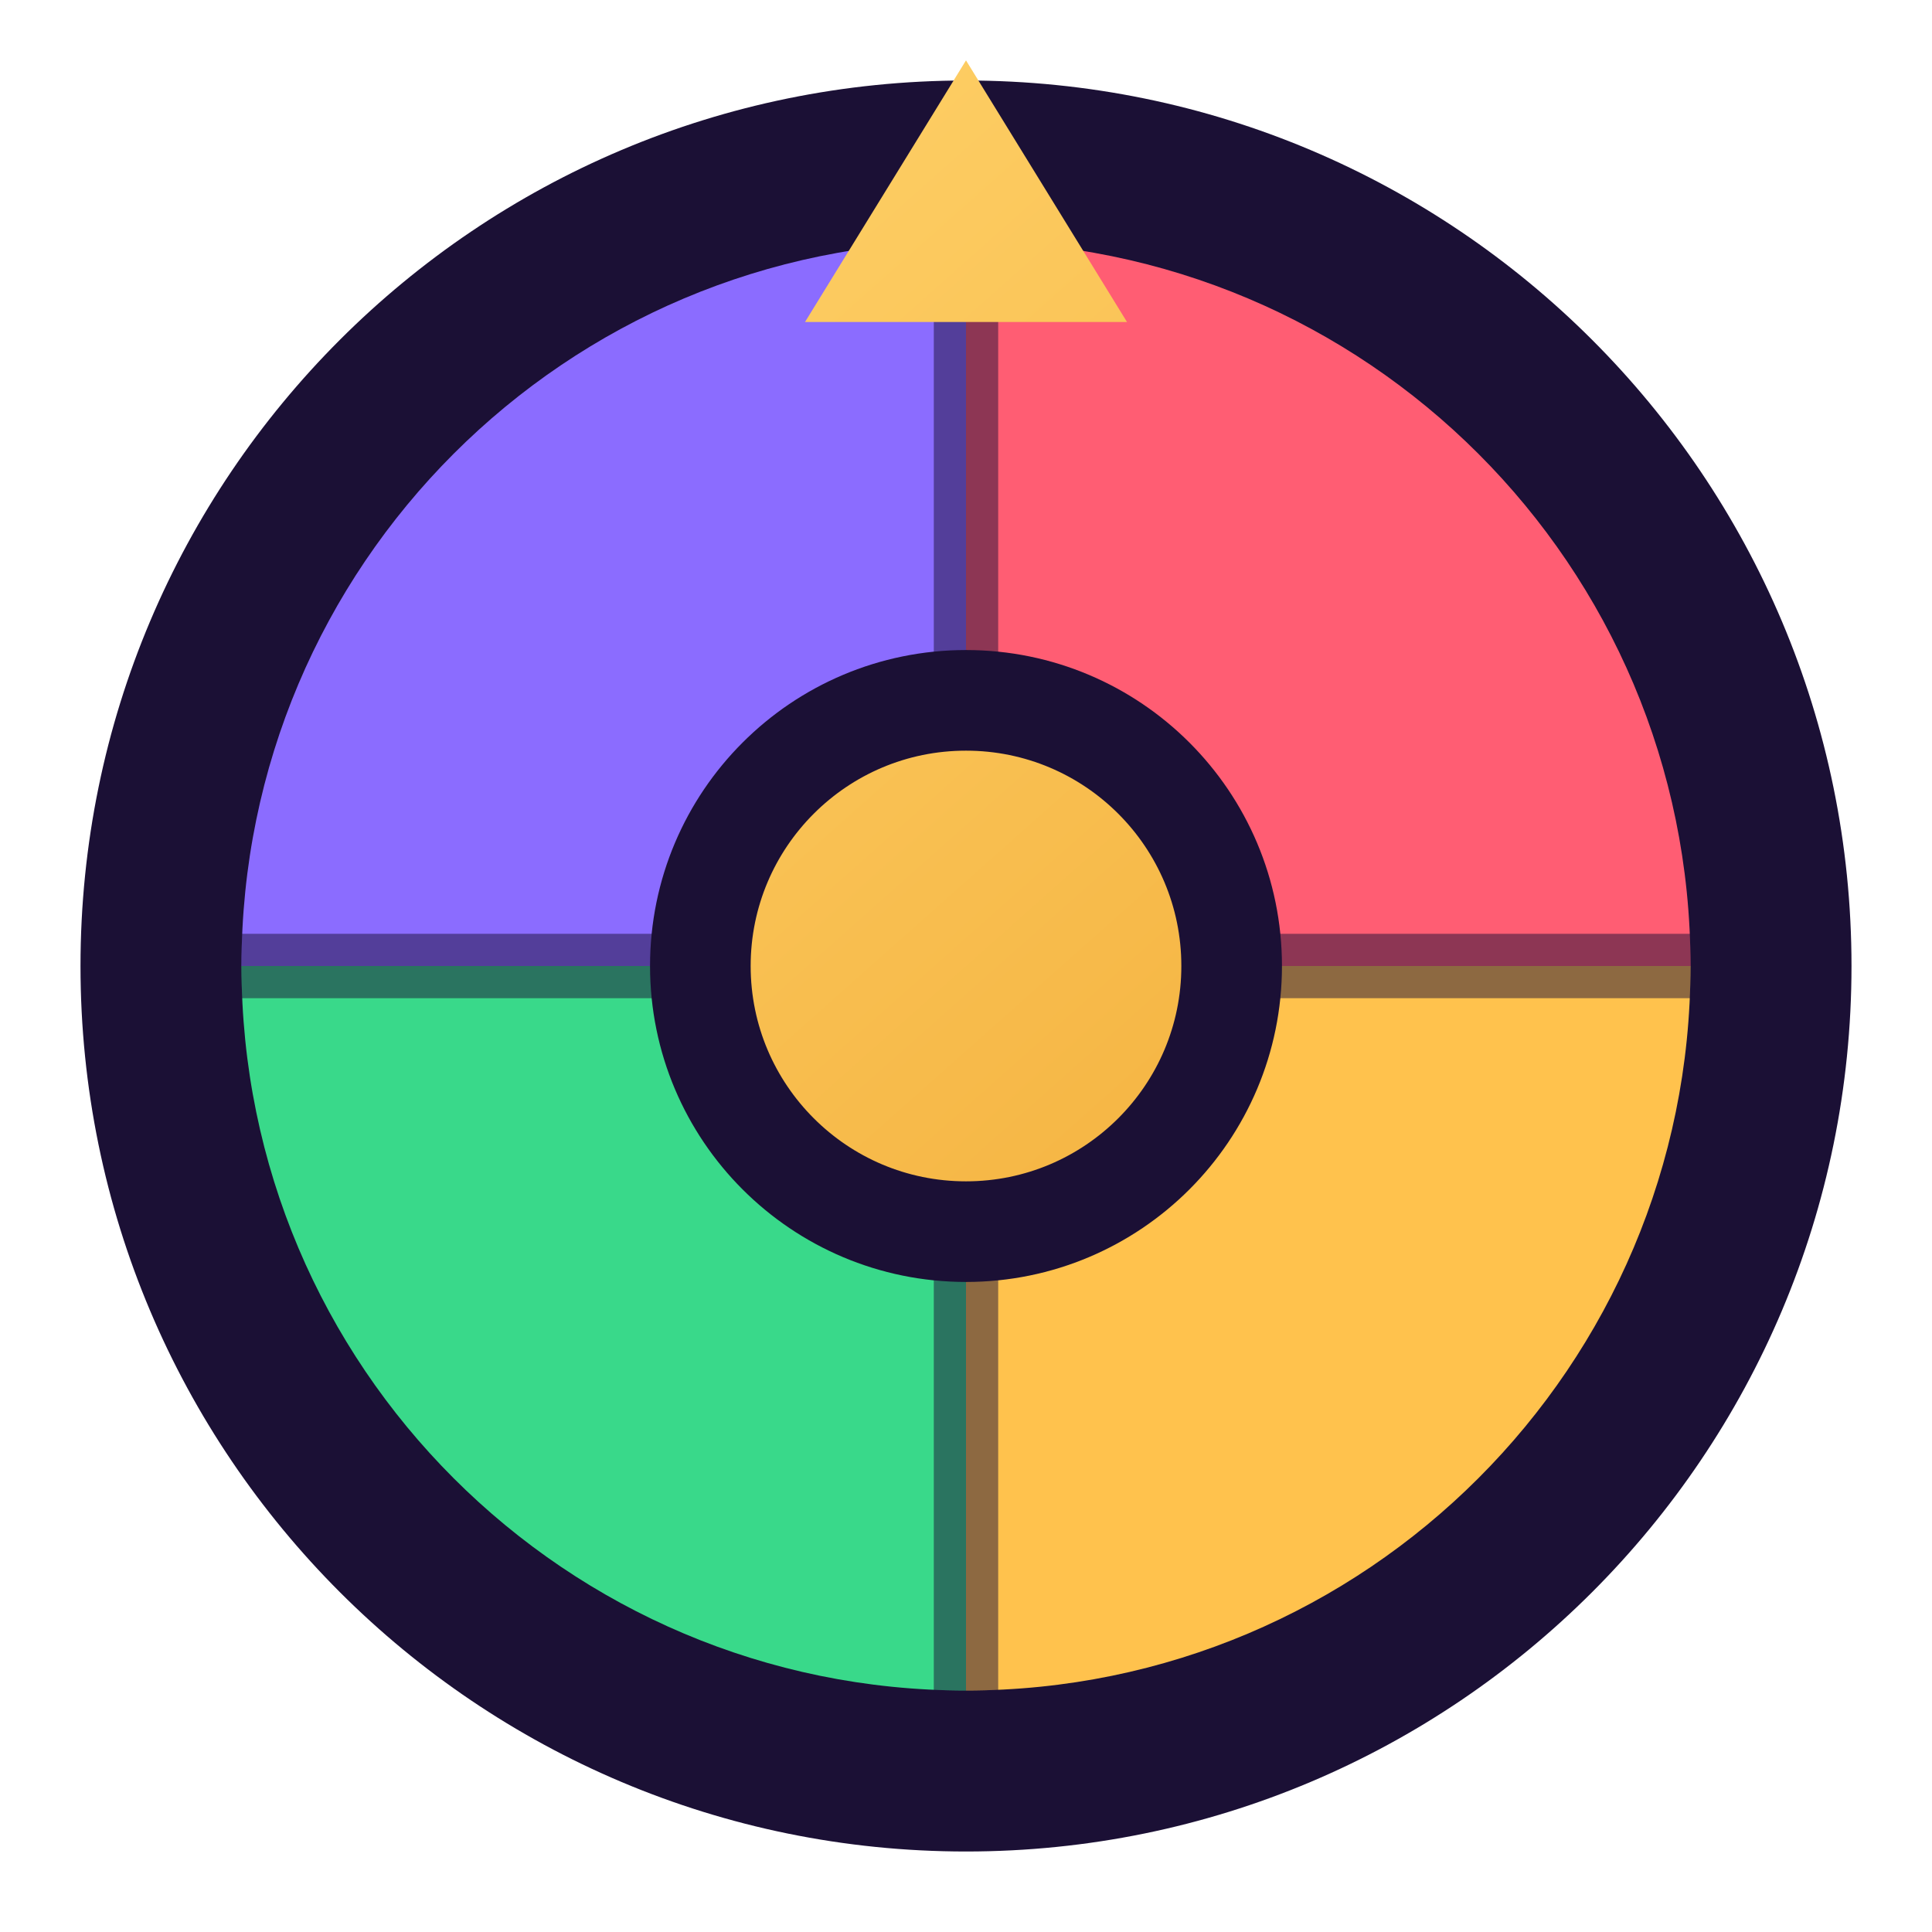
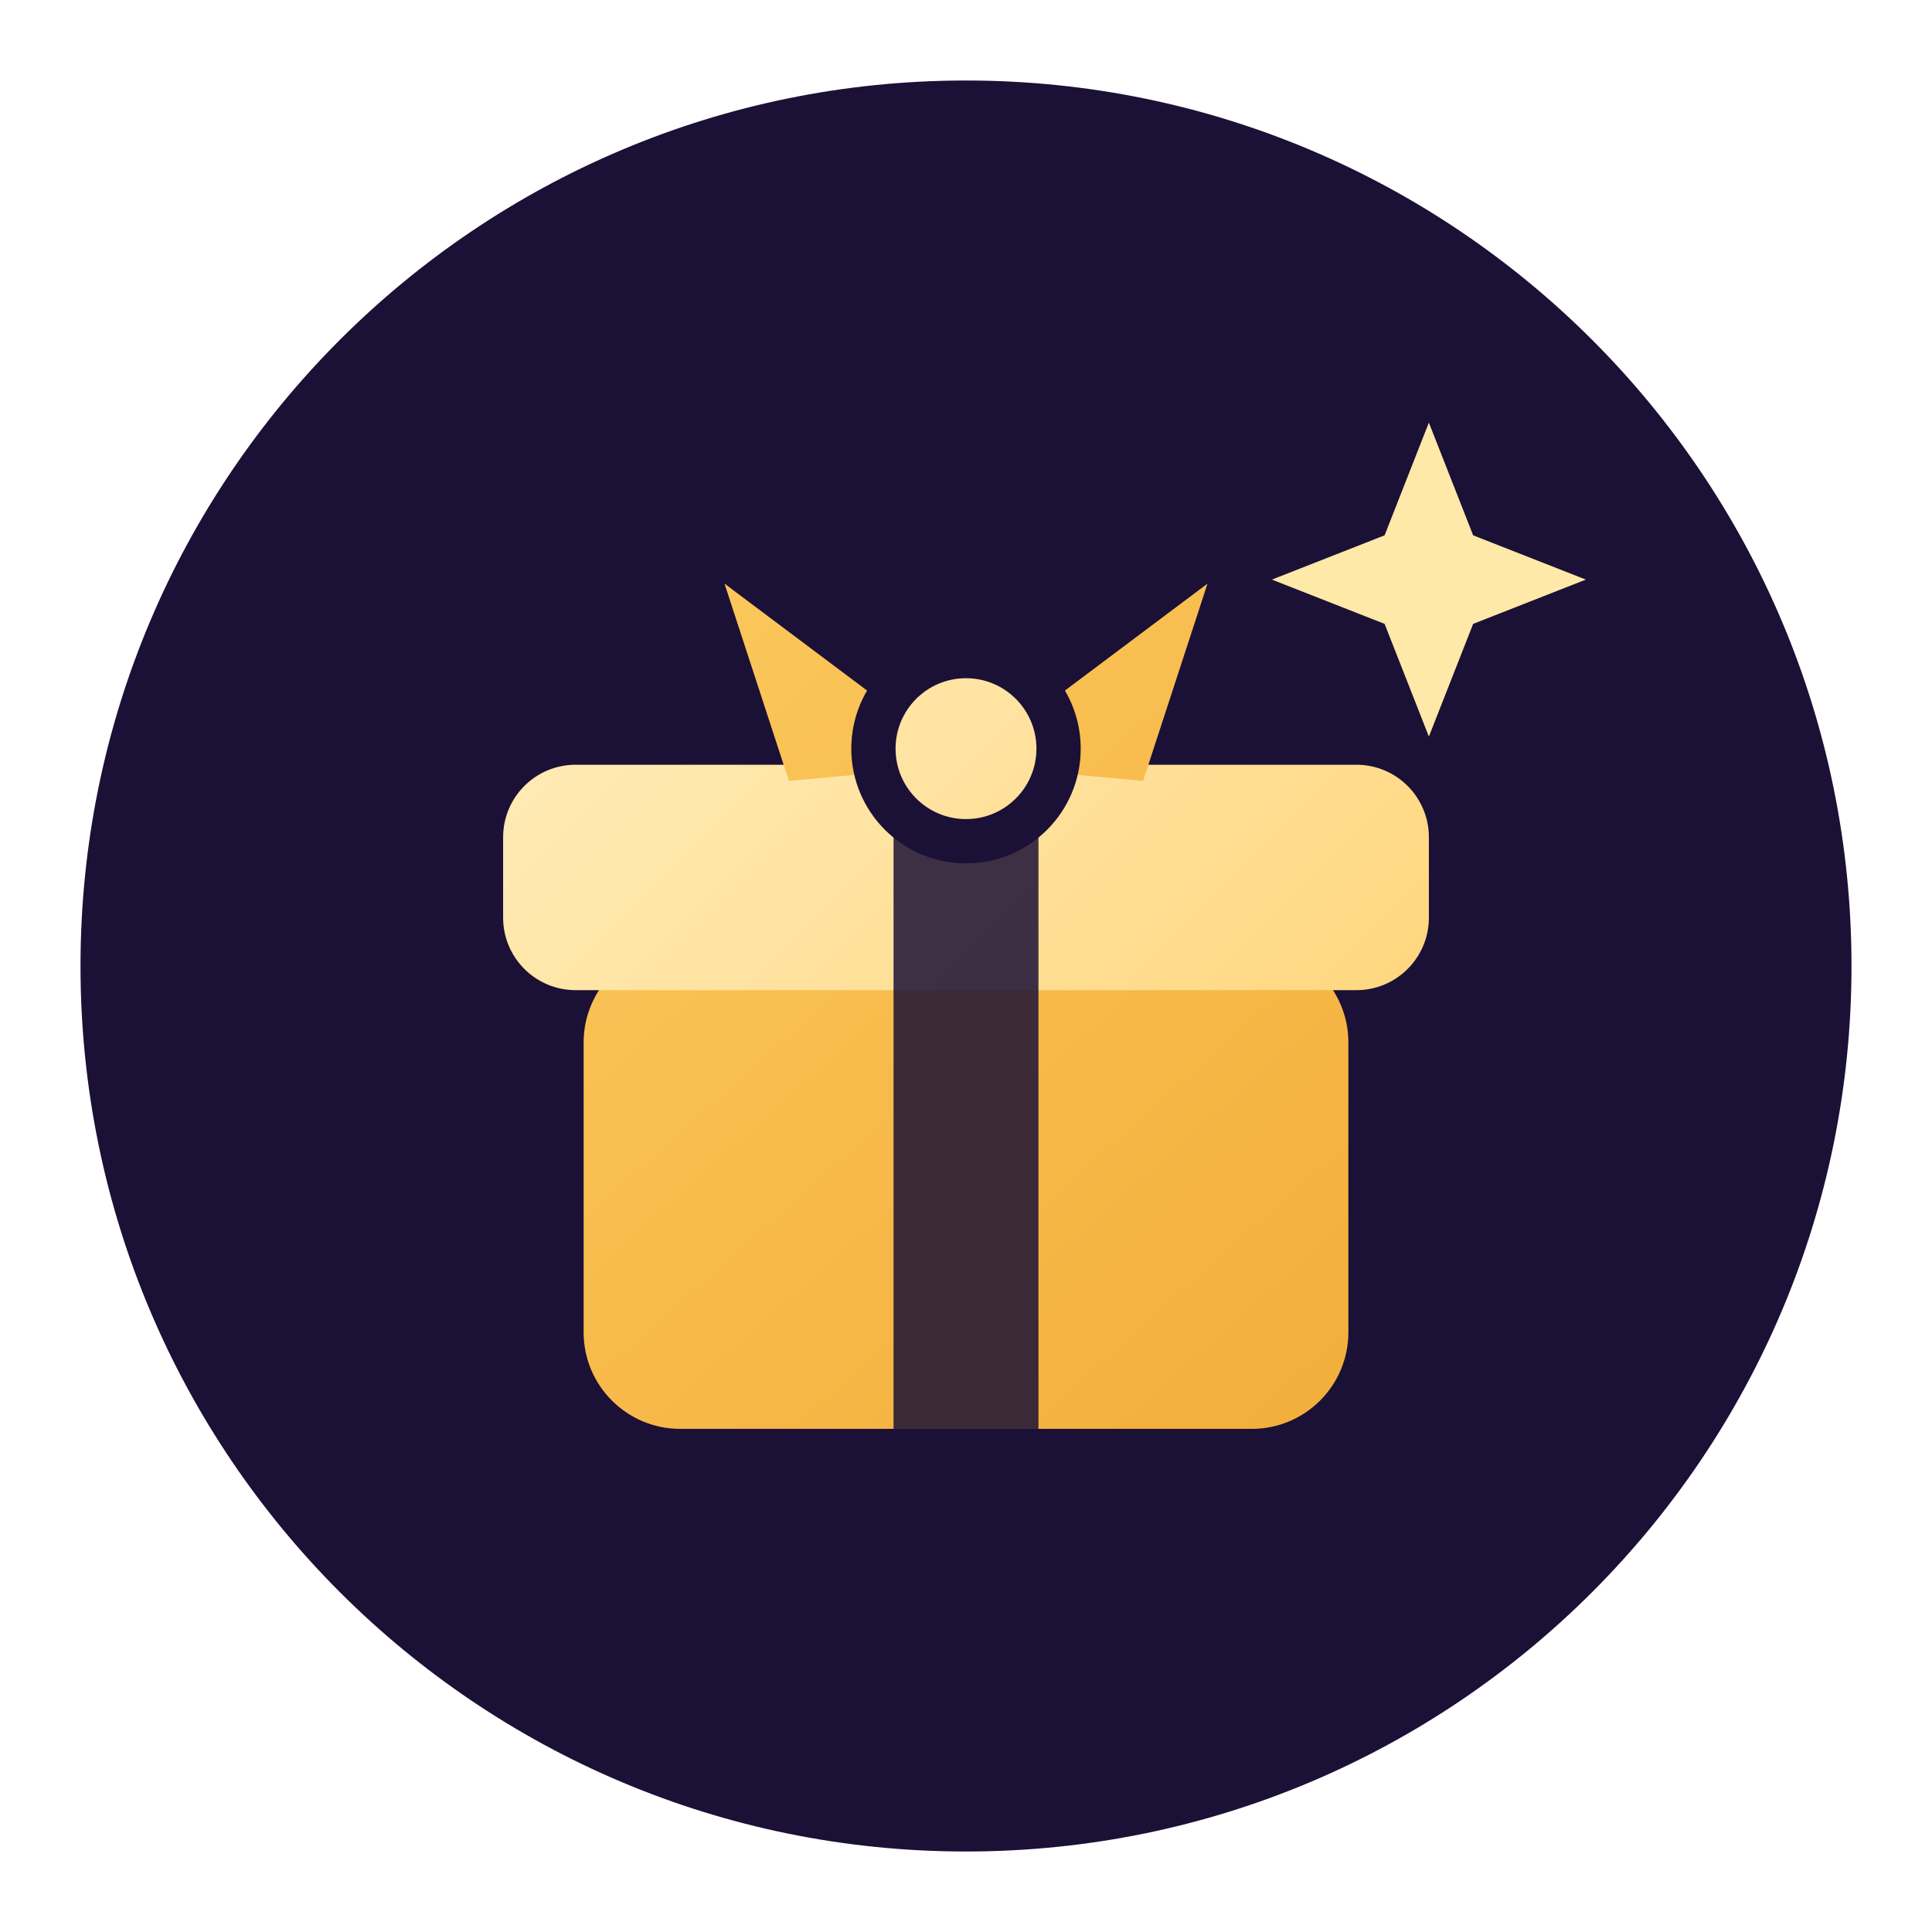
<svg xmlns="http://www.w3.org/2000/svg" width="48" height="48" viewBox="0 0 48 48" fill="none">
  <defs>
    <linearGradient id="g" x1="8" y1="6" x2="40" y2="42" gradientUnits="userSpaceOnUse">
      <stop stop-color="#ffd36b" />
      <stop offset="1" stop-color="#f0a52e" />
    </linearGradient>
+     <linearGradient id="gl" x1="12" y1="12" x2="36" y2="36" gradientUnits="userSpaceOnUse">
+       <stop stop-color="#fff0c4" />
+       <stop offset="1" stop-color="#ffce68" />
+     </linearGradient>
  </defs>
  <circle cx="24" cy="24" r="22" fill="#1b1035" />
-   <path d="M24 24V6A18 18 0 0 1 42 24Z" fill="#ff5d73" />
-   <path d="M24 24H42A18 18 0 0 1 24 42Z" fill="#ffc24d" />
-   <path d="M24 24V42A18 18 0 0 1 6 24Z" fill="#39d98a" />
-   <path d="M24 24H6A18 18 0 0 1 24 6Z" fill="#8b6cff" />
-   <path d="M24 6V42M6 24H42" stroke="#1b1035" stroke-width="1.6" opacity="0.5" />
-   <circle cx="24" cy="24" r="6.6" fill="url(#g)" stroke="#1b1035" stroke-width="2.5" />
-   <path d="M24 1.5L28 8H20Z" fill="url(#g)" />
+   <rect x="14.5" y="23.5" width="19" height="12" rx="2.4" fill="url(#g)" />
+   <rect x="12.5" y="19" width="23" height="5.6" rx="1.8" fill="url(#gl)" />
+   <rect x="22.2" y="19" width="3.6" height="16.5" fill="#1b1035" opacity="0.85" />
+   <path d="M24 19 L18 14.5 L19.6 19.4 Z" fill="url(#g)" />
+   <path d="M24 19 L30 14.5 L28.4 19.4 Z" fill="url(#g)" />
+   <circle cx="24" cy="18.6" r="2.3" fill="url(#gl)" stroke="#1b1035" stroke-width="1.1" />
+   <path d="M35.5 10.5l1.1 2.8 2.8 1.1-2.8 1.1-1.1 2.8-1.1-2.8-2.8-1.1 2.8-1.1z" fill="#ffe9a8" />
</svg>
